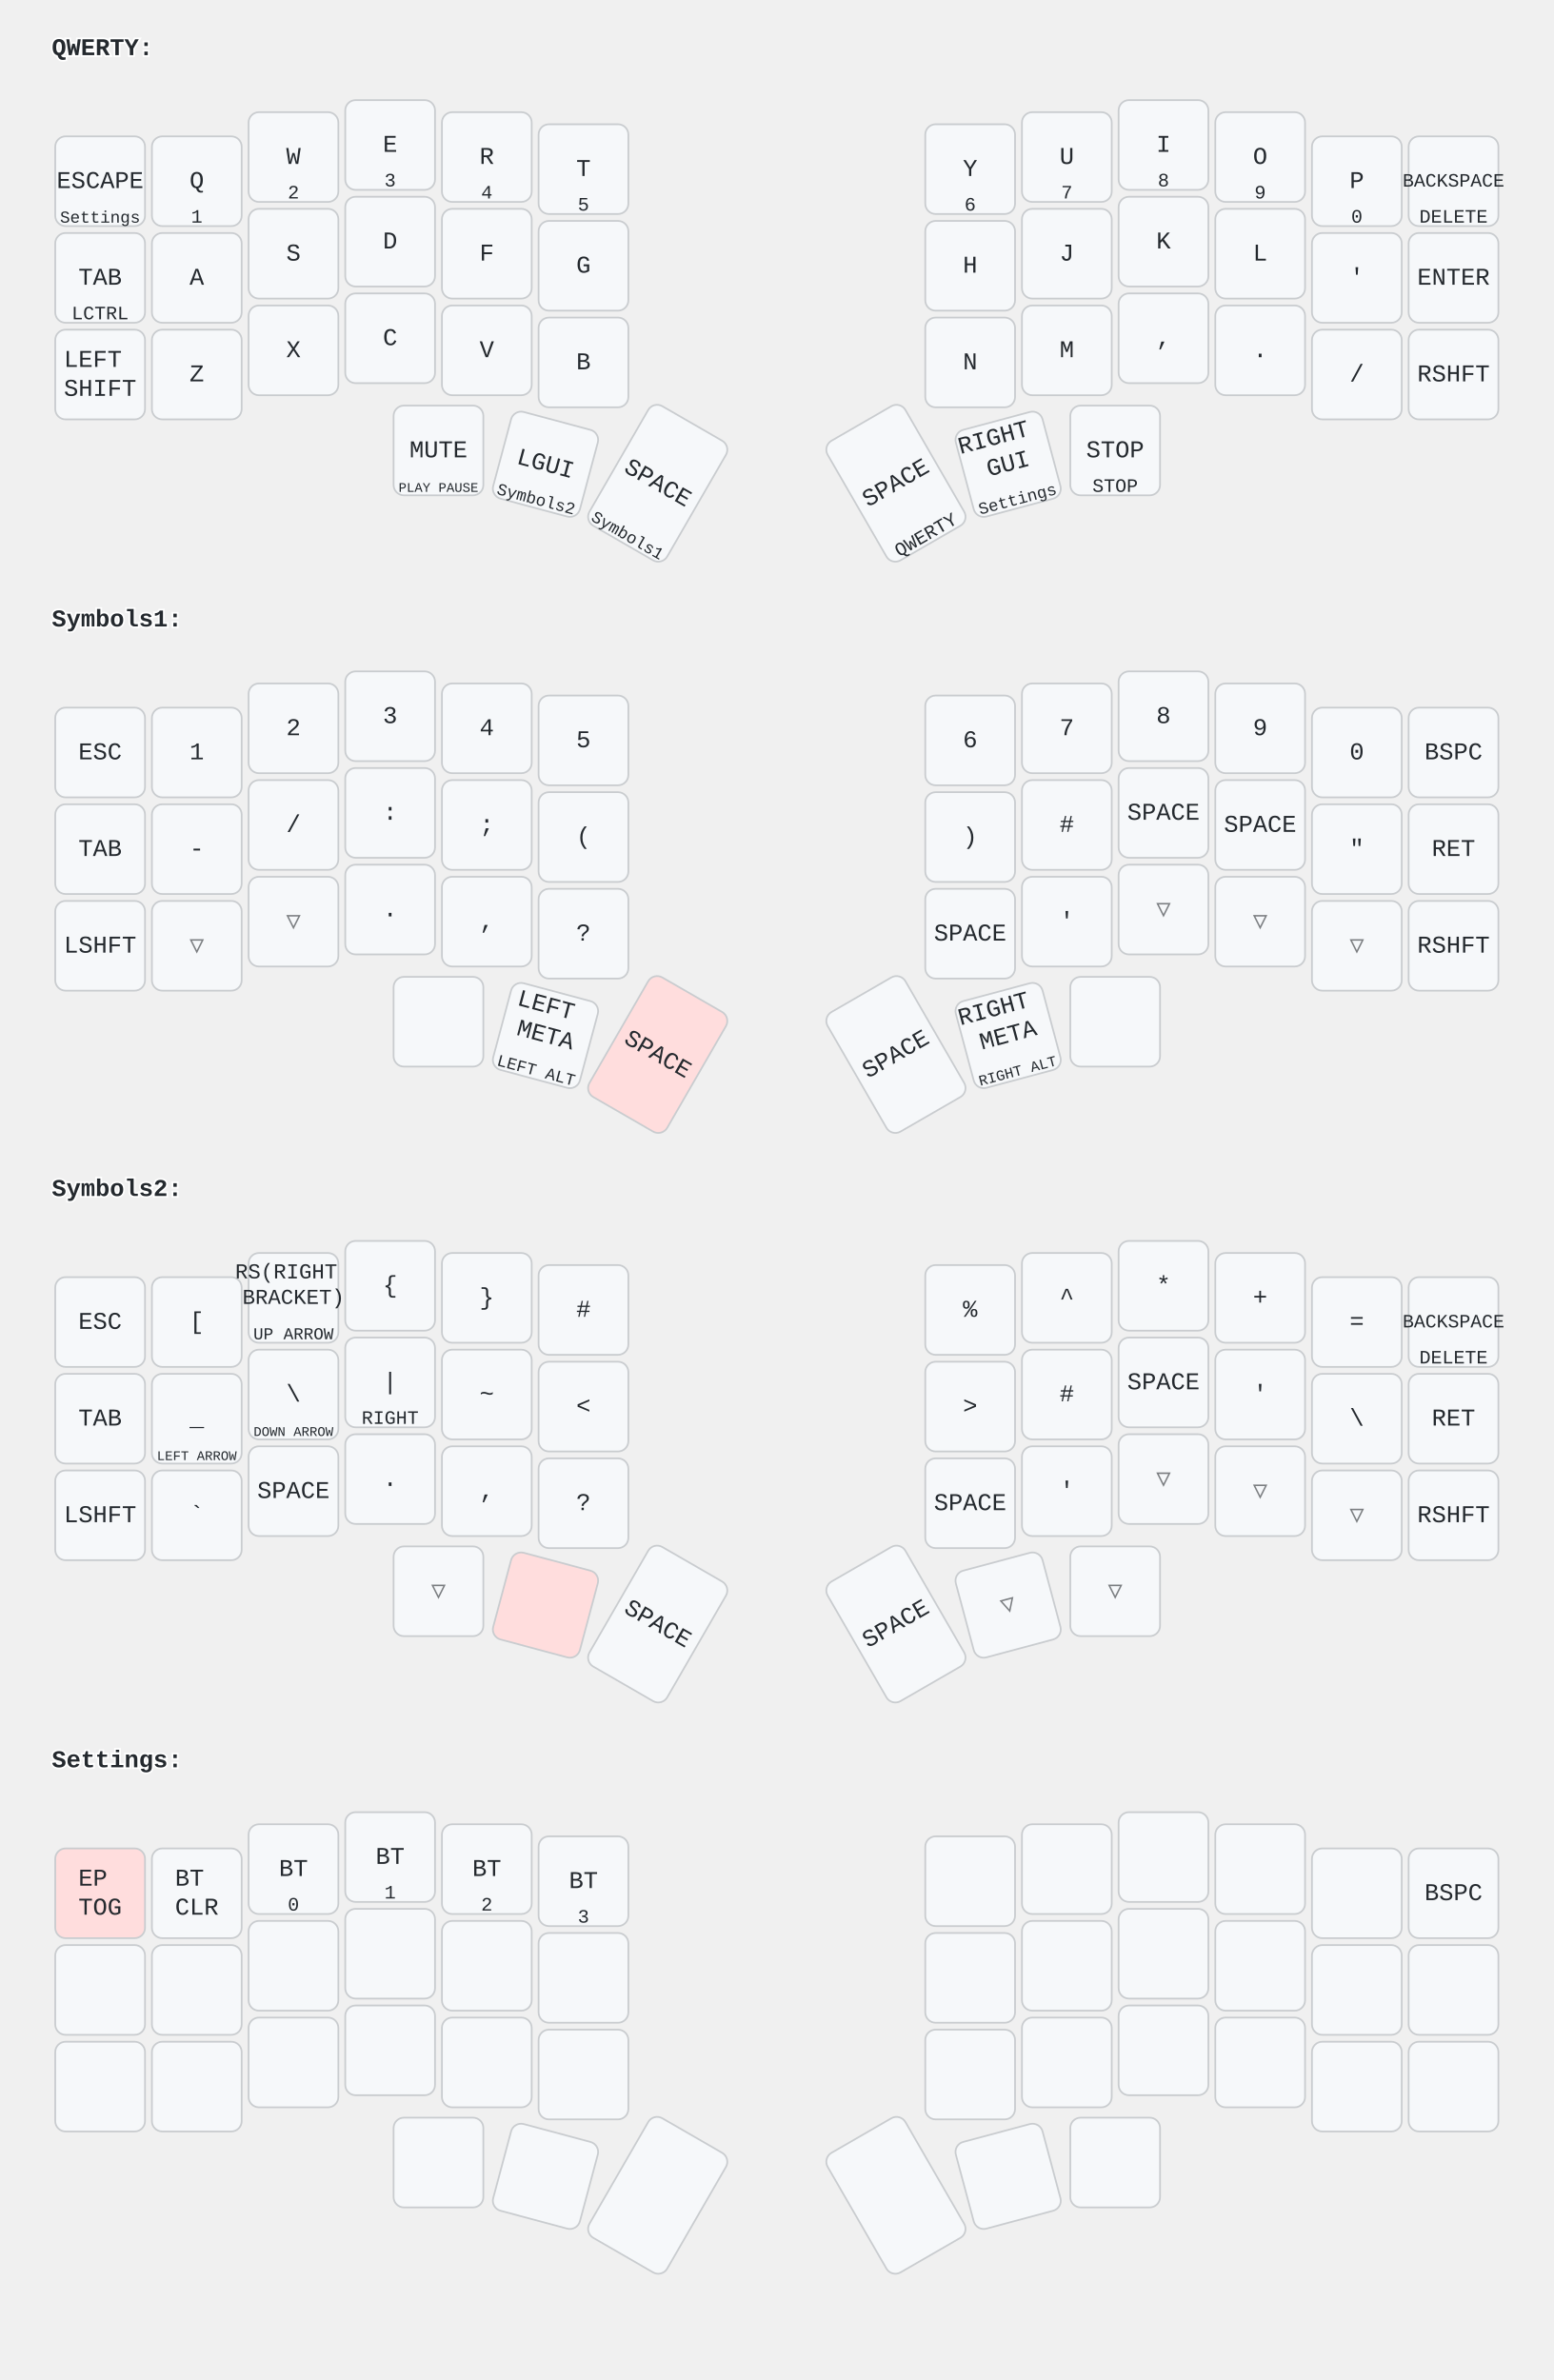
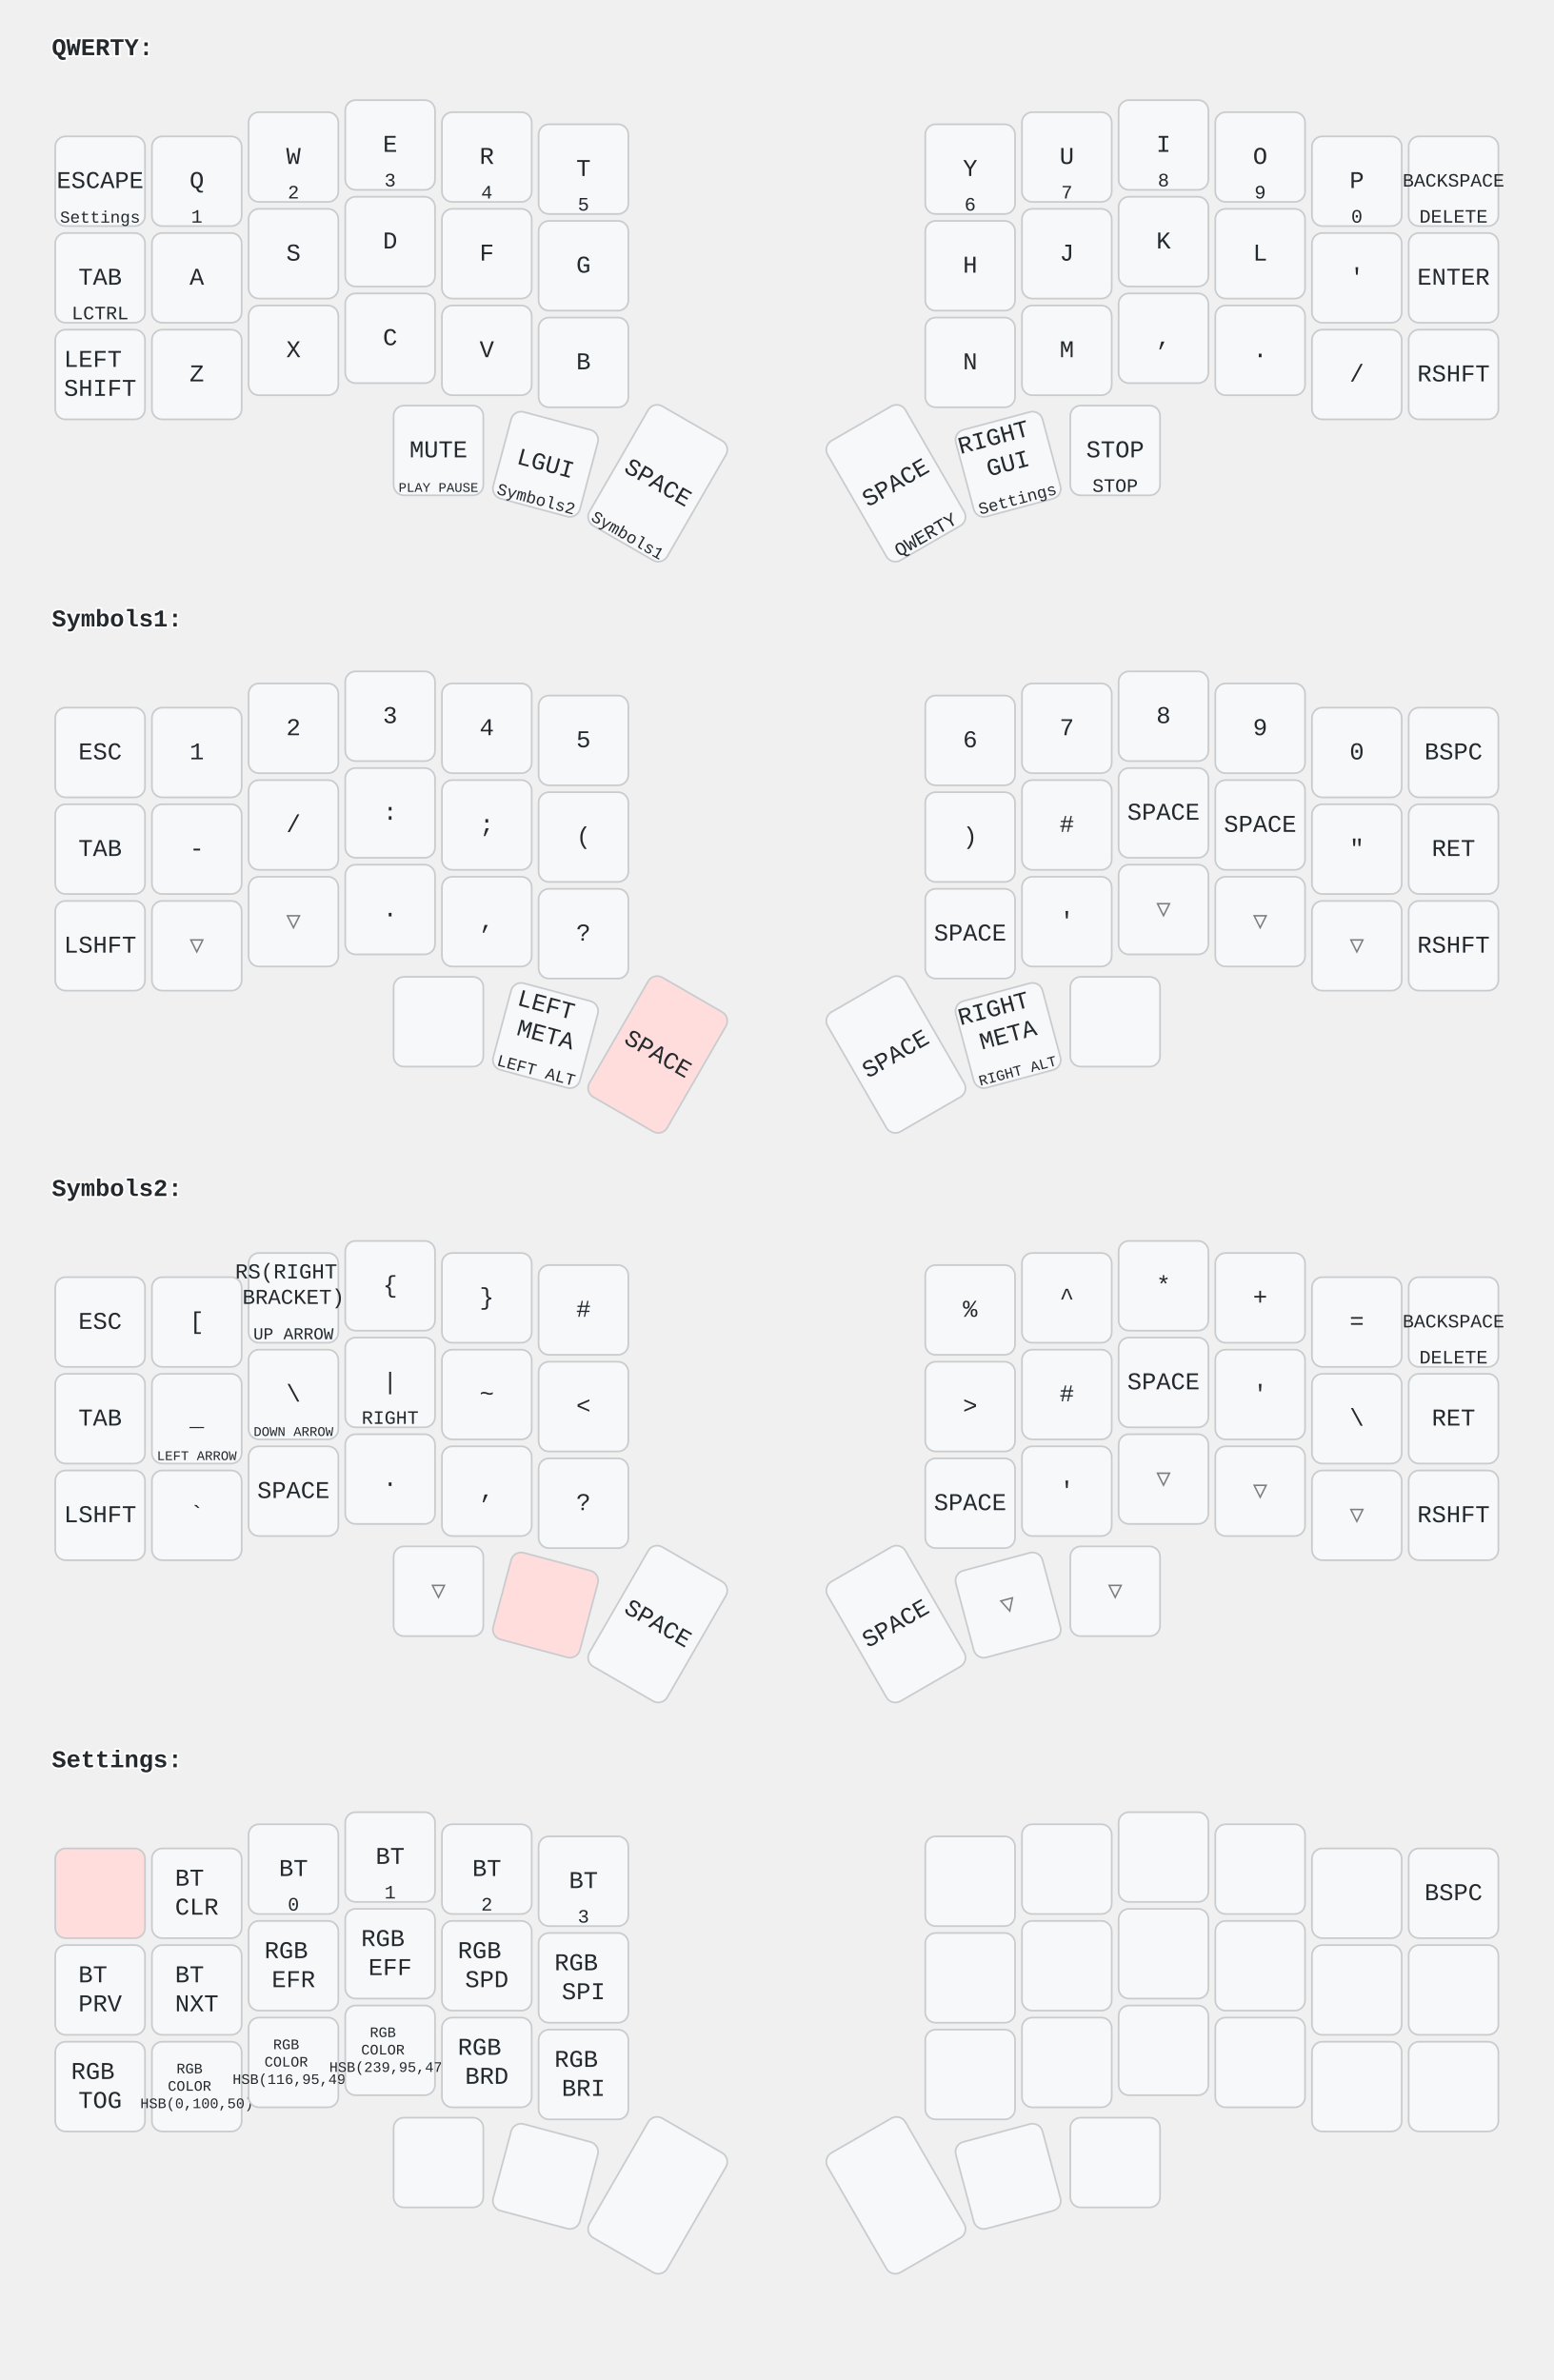
<svg xmlns="http://www.w3.org/2000/svg" width="900" height="1379" viewBox="0 0 900 1379" class="keymap">
  <style>/* inherit to force styles through use tags */
svg path {
    fill: inherit;
}

/* font and background color specifications */
svg.keymap {
    font-family: SFMono-Regular,Consolas,Liberation Mono,Menlo,monospace;
    font-size: 14px;
    font-kerning: normal;
    text-rendering: optimizeLegibility;
    fill: #24292e;
}

/* default key styling */
rect.key {
    fill: #f6f8fa;
    stroke: #c9cccf;
    stroke-width: 1;
}

/* default key side styling, only used is draw_key_sides is set */
rect.side {
    filter: brightness(90%);
}

/* color accent for combo boxes */
rect.combo, rect.combo-separate {
    fill: #cdf;
}

/* color accent for held keys */
rect.held, rect.combo.held {
    fill: #fdd;
}

/* color accent for ghost (optional) keys */
rect.ghost, rect.combo.ghost {
    stroke-dasharray: 4, 4;
    stroke-width: 2;
}

text {
    text-anchor: middle;
    dominant-baseline: middle;
}

/* styling for layer labels */
text.label {
    font-weight: bold;
    text-anchor: start;
    stroke: white;
    stroke-width: 2;
    paint-order: stroke;
}

/* styling for combo tap, and key hold/shifted label text */
text.combo, text.hold, text.shifted {
    font-size: 11px;
}

text.hold {
    text-anchor: middle;
    dominant-baseline: auto;
}

text.shifted {
    text-anchor: middle;
    dominant-baseline: hanging;
}

/* styling for hold/shifted label text in combo box */
text.combo.hold, text.combo.shifted {
    font-size: 8px;
}

/* lighter symbol for transparent keys */
text.trans {
    fill: #7b7e81;
}

/* styling for combo dendrons */
path.combo {
    stroke-width: 1;
    stroke: gray;
    fill: none;
}

/* Start Tabler Icons Cleanup */
/* cannot use height/width with glyphs */
.icon-tabler &gt; path {
    fill: inherit;
    stroke: inherit;
    stroke-width: 2;
}
/* hide tabler's default box */
.icon-tabler &gt; path[stroke="none"][fill="none"] {
    visibility: hidden;
}
/* End Tabler Icons Cleanup */
</style>
  <g transform="translate(30, 0)" class="layer-QWERTY">
    <text x="0" y="28" class="label">QWERTY:</text>
    <g transform="translate(0, 56)">
      <g transform="translate(28, 49)" class="key keypos-0">
        <rect rx="6" ry="6" x="-26" y="-26" width="52" height="52" class="key" />
        <text x="0" y="0" class="key tap">ESCAPE</text>
        <text x="0" y="24" class="key hold">
          <tspan style="font-size: 88%">Settings</tspan>
        </text>
      </g>
      <g transform="translate(84, 49)" class="key keypos-1">
        <rect rx="6" ry="6" x="-26" y="-26" width="52" height="52" class="key" />
        <text x="0" y="0" class="key tap">Q</text>
        <text x="0" y="24" class="key hold">1</text>
      </g>
      <g transform="translate(140, 35)" class="key keypos-2">
        <rect rx="6" ry="6" x="-26" y="-26" width="52" height="52" class="key" />
        <text x="0" y="0" class="key tap">W</text>
        <text x="0" y="24" class="key hold">2</text>
      </g>
      <g transform="translate(196, 28)" class="key keypos-3">
        <rect rx="6" ry="6" x="-26" y="-26" width="52" height="52" class="key" />
        <text x="0" y="0" class="key tap">E</text>
        <text x="0" y="24" class="key hold">3</text>
      </g>
      <g transform="translate(252, 35)" class="key keypos-4">
        <rect rx="6" ry="6" x="-26" y="-26" width="52" height="52" class="key" />
        <text x="0" y="0" class="key tap">R</text>
        <text x="0" y="24" class="key hold">4</text>
      </g>
      <g transform="translate(308, 42)" class="key keypos-5">
        <rect rx="6" ry="6" x="-26" y="-26" width="52" height="52" class="key" />
        <text x="0" y="0" class="key tap">T</text>
        <text x="0" y="24" class="key hold">5</text>
      </g>
      <g transform="translate(532, 42)" class="key keypos-6">
        <rect rx="6" ry="6" x="-26" y="-26" width="52" height="52" class="key" />
        <text x="0" y="0" class="key tap">Y</text>
        <text x="0" y="24" class="key hold">6</text>
      </g>
      <g transform="translate(588, 35)" class="key keypos-7">
        <rect rx="6" ry="6" x="-26" y="-26" width="52" height="52" class="key" />
        <text x="0" y="0" class="key tap">U</text>
        <text x="0" y="24" class="key hold">7</text>
      </g>
      <g transform="translate(644, 28)" class="key keypos-8">
        <rect rx="6" ry="6" x="-26" y="-26" width="52" height="52" class="key" />
        <text x="0" y="0" class="key tap">I</text>
        <text x="0" y="24" class="key hold">8</text>
      </g>
      <g transform="translate(700, 35)" class="key keypos-9">
        <rect rx="6" ry="6" x="-26" y="-26" width="52" height="52" class="key" />
        <text x="0" y="0" class="key tap">O</text>
        <text x="0" y="24" class="key hold">9</text>
      </g>
      <g transform="translate(756, 49)" class="key keypos-10">
        <rect rx="6" ry="6" x="-26" y="-26" width="52" height="52" class="key" />
        <text x="0" y="0" class="key tap">P</text>
        <text x="0" y="24" class="key hold">0</text>
      </g>
      <g transform="translate(812, 49)" class="key keypos-11">
        <rect rx="6" ry="6" x="-26" y="-26" width="52" height="52" class="key" />
        <text x="0" y="0" class="key tap">
          <tspan style="font-size: 78%">BACKSPACE</tspan>
        </text>
        <text x="0" y="24" class="key hold">DELETE</text>
      </g>
      <g transform="translate(28, 105)" class="key keypos-12">
        <rect rx="6" ry="6" x="-26" y="-26" width="52" height="52" class="key" />
        <text x="0" y="0" class="key tap">TAB</text>
        <text x="0" y="24" class="key hold">LCTRL</text>
      </g>
      <g transform="translate(84, 105)" class="key keypos-13">
        <rect rx="6" ry="6" x="-26" y="-26" width="52" height="52" class="key" />
        <text x="0" y="0" class="key tap">A</text>
      </g>
      <g transform="translate(140, 91)" class="key keypos-14">
        <rect rx="6" ry="6" x="-26" y="-26" width="52" height="52" class="key" />
        <text x="0" y="0" class="key tap">S</text>
      </g>
      <g transform="translate(196, 84)" class="key keypos-15">
        <rect rx="6" ry="6" x="-26" y="-26" width="52" height="52" class="key" />
        <text x="0" y="0" class="key tap">D</text>
      </g>
      <g transform="translate(252, 91)" class="key keypos-16">
        <rect rx="6" ry="6" x="-26" y="-26" width="52" height="52" class="key" />
        <text x="0" y="0" class="key tap">F</text>
      </g>
      <g transform="translate(308, 98)" class="key keypos-17">
        <rect rx="6" ry="6" x="-26" y="-26" width="52" height="52" class="key" />
        <text x="0" y="0" class="key tap">G</text>
      </g>
      <g transform="translate(532, 98)" class="key keypos-18">
        <rect rx="6" ry="6" x="-26" y="-26" width="52" height="52" class="key" />
        <text x="0" y="0" class="key tap">H</text>
      </g>
      <g transform="translate(588, 91)" class="key keypos-19">
        <rect rx="6" ry="6" x="-26" y="-26" width="52" height="52" class="key" />
        <text x="0" y="0" class="key tap">J</text>
      </g>
      <g transform="translate(644, 84)" class="key keypos-20">
        <rect rx="6" ry="6" x="-26" y="-26" width="52" height="52" class="key" />
        <text x="0" y="0" class="key tap">K</text>
      </g>
      <g transform="translate(700, 91)" class="key keypos-21">
        <rect rx="6" ry="6" x="-26" y="-26" width="52" height="52" class="key" />
        <text x="0" y="0" class="key tap">L</text>
      </g>
      <g transform="translate(756, 105)" class="key keypos-22">
        <rect rx="6" ry="6" x="-26" y="-26" width="52" height="52" class="key" />
        <text x="0" y="0" class="key tap">'</text>
      </g>
      <g transform="translate(812, 105)" class="key keypos-23">
        <rect rx="6" ry="6" x="-26" y="-26" width="52" height="52" class="key" />
        <text x="0" y="0" class="key tap">ENTER</text>
      </g>
      <g transform="translate(28, 161)" class="key keypos-24">
        <rect rx="6" ry="6" x="-26" y="-26" width="52" height="52" class="key" />
        <text x="0" y="0" class="key tap">
          <tspan x="0" dy="-0.6em">LEFT</tspan>
          <tspan x="0" dy="1.2em">SHIFT</tspan>
        </text>
      </g>
      <g transform="translate(84, 161)" class="key keypos-25">
        <rect rx="6" ry="6" x="-26" y="-26" width="52" height="52" class="key" />
        <text x="0" y="0" class="key tap">Z</text>
      </g>
      <g transform="translate(140, 147)" class="key keypos-26">
        <rect rx="6" ry="6" x="-26" y="-26" width="52" height="52" class="key" />
        <text x="0" y="0" class="key tap">X</text>
      </g>
      <g transform="translate(196, 140)" class="key keypos-27">
        <rect rx="6" ry="6" x="-26" y="-26" width="52" height="52" class="key" />
        <text x="0" y="0" class="key tap">C</text>
      </g>
      <g transform="translate(252, 147)" class="key keypos-28">
        <rect rx="6" ry="6" x="-26" y="-26" width="52" height="52" class="key" />
        <text x="0" y="0" class="key tap">V</text>
      </g>
      <g transform="translate(308, 154)" class="key keypos-29">
        <rect rx="6" ry="6" x="-26" y="-26" width="52" height="52" class="key" />
        <text x="0" y="0" class="key tap">B</text>
      </g>
      <g transform="translate(532, 154)" class="key keypos-30">
        <rect rx="6" ry="6" x="-26" y="-26" width="52" height="52" class="key" />
        <text x="0" y="0" class="key tap">N</text>
      </g>
      <g transform="translate(588, 147)" class="key keypos-31">
        <rect rx="6" ry="6" x="-26" y="-26" width="52" height="52" class="key" />
        <text x="0" y="0" class="key tap">M</text>
      </g>
      <g transform="translate(644, 140)" class="key keypos-32">
        <rect rx="6" ry="6" x="-26" y="-26" width="52" height="52" class="key" />
        <text x="0" y="0" class="key tap">,</text>
      </g>
      <g transform="translate(700, 147)" class="key keypos-33">
        <rect rx="6" ry="6" x="-26" y="-26" width="52" height="52" class="key" />
        <text x="0" y="0" class="key tap">.</text>
      </g>
      <g transform="translate(756, 161)" class="key keypos-34">
        <rect rx="6" ry="6" x="-26" y="-26" width="52" height="52" class="key" />
        <text x="0" y="0" class="key tap">/</text>
      </g>
      <g transform="translate(812, 161)" class="key keypos-35">
        <rect rx="6" ry="6" x="-26" y="-26" width="52" height="52" class="key" />
        <text x="0" y="0" class="key tap">RSHFT</text>
      </g>
      <g transform="translate(224, 205)" class="key keypos-36">
        <rect rx="6" ry="6" x="-26" y="-26" width="52" height="52" class="key" />
        <text x="0" y="0" class="key tap">MUTE</text>
        <text x="0" y="24" class="key hold">
          <tspan style="font-size: 70%">PLAY PAUSE</tspan>
        </text>
      </g>
      <g transform="translate(286, 213) rotate(15.0)" class="key keypos-37">
        <rect rx="6" ry="6" x="-26" y="-26" width="52" height="52" class="key" />
        <text x="0" y="0" class="key tap">LGUI</text>
        <text x="0" y="24" class="key hold">
          <tspan style="font-size: 88%">Symbols2</tspan>
        </text>
      </g>
      <g transform="translate(351, 224) rotate(30.0)" class="key keypos-38">
        <rect rx="6" ry="6" x="-26" y="-40" width="52" height="80" class="key" />
        <text x="0" y="0" class="key tap">SPACE</text>
        <text x="0" y="38" class="key hold">
          <tspan style="font-size: 88%">Symbols1</tspan>
        </text>
      </g>
      <g transform="translate(489, 224) rotate(-30.0)" class="key keypos-39">
        <rect rx="6" ry="6" x="-26" y="-40" width="52" height="80" class="key" />
        <text x="0" y="0" class="key tap">SPACE</text>
        <text x="0" y="38" class="key hold">QWERTY</text>
      </g>
      <g transform="translate(554, 213) rotate(-15.0)" class="key keypos-40">
        <rect rx="6" ry="6" x="-26" y="-26" width="52" height="52" class="key" />
        <text x="0" y="0" class="key tap">
          <tspan x="0" dy="-1.2em">RIGHT</tspan>
          <tspan x="0" dy="1.2em">GUI</tspan>
        </text>
        <text x="0" y="24" class="key hold">
          <tspan style="font-size: 88%">Settings</tspan>
        </text>
      </g>
      <g transform="translate(616, 205)" class="key keypos-41">
        <rect rx="6" ry="6" x="-26" y="-26" width="52" height="52" class="key" />
        <text x="0" y="0" class="key tap">STOP</text>
        <text x="0" y="24" class="key hold">STOP</text>
      </g>
    </g>
  </g>
  <g transform="translate(30, 331)" class="layer-Symbols1">
    <text x="0" y="28" class="label">Symbols1:</text>
    <g transform="translate(0, 56)">
      <g transform="translate(28, 49)" class="key keypos-0">
        <rect rx="6" ry="6" x="-26" y="-26" width="52" height="52" class="key" />
        <text x="0" y="0" class="key tap">ESC</text>
      </g>
      <g transform="translate(84, 49)" class="key keypos-1">
        <rect rx="6" ry="6" x="-26" y="-26" width="52" height="52" class="key" />
        <text x="0" y="0" class="key tap">1</text>
      </g>
      <g transform="translate(140, 35)" class="key keypos-2">
        <rect rx="6" ry="6" x="-26" y="-26" width="52" height="52" class="key" />
        <text x="0" y="0" class="key tap">2</text>
      </g>
      <g transform="translate(196, 28)" class="key keypos-3">
        <rect rx="6" ry="6" x="-26" y="-26" width="52" height="52" class="key" />
        <text x="0" y="0" class="key tap">3</text>
      </g>
      <g transform="translate(252, 35)" class="key keypos-4">
        <rect rx="6" ry="6" x="-26" y="-26" width="52" height="52" class="key" />
        <text x="0" y="0" class="key tap">4</text>
      </g>
      <g transform="translate(308, 42)" class="key keypos-5">
        <rect rx="6" ry="6" x="-26" y="-26" width="52" height="52" class="key" />
        <text x="0" y="0" class="key tap">5</text>
      </g>
      <g transform="translate(532, 42)" class="key keypos-6">
        <rect rx="6" ry="6" x="-26" y="-26" width="52" height="52" class="key" />
        <text x="0" y="0" class="key tap">6</text>
      </g>
      <g transform="translate(588, 35)" class="key keypos-7">
        <rect rx="6" ry="6" x="-26" y="-26" width="52" height="52" class="key" />
        <text x="0" y="0" class="key tap">7</text>
      </g>
      <g transform="translate(644, 28)" class="key keypos-8">
        <rect rx="6" ry="6" x="-26" y="-26" width="52" height="52" class="key" />
        <text x="0" y="0" class="key tap">8</text>
      </g>
      <g transform="translate(700, 35)" class="key keypos-9">
        <rect rx="6" ry="6" x="-26" y="-26" width="52" height="52" class="key" />
        <text x="0" y="0" class="key tap">9</text>
      </g>
      <g transform="translate(756, 49)" class="key keypos-10">
        <rect rx="6" ry="6" x="-26" y="-26" width="52" height="52" class="key" />
        <text x="0" y="0" class="key tap">0</text>
      </g>
      <g transform="translate(812, 49)" class="key keypos-11">
        <rect rx="6" ry="6" x="-26" y="-26" width="52" height="52" class="key" />
        <text x="0" y="0" class="key tap">BSPC</text>
      </g>
      <g transform="translate(28, 105)" class="key keypos-12">
        <rect rx="6" ry="6" x="-26" y="-26" width="52" height="52" class="key" />
        <text x="0" y="0" class="key tap">TAB</text>
      </g>
      <g transform="translate(84, 105)" class="key keypos-13">
        <rect rx="6" ry="6" x="-26" y="-26" width="52" height="52" class="key" />
        <text x="0" y="0" class="key tap">-</text>
      </g>
      <g transform="translate(140, 91)" class="key keypos-14">
        <rect rx="6" ry="6" x="-26" y="-26" width="52" height="52" class="key" />
        <text x="0" y="0" class="key tap">/</text>
      </g>
      <g transform="translate(196, 84)" class="key keypos-15">
        <rect rx="6" ry="6" x="-26" y="-26" width="52" height="52" class="key" />
        <text x="0" y="0" class="key tap">:</text>
      </g>
      <g transform="translate(252, 91)" class="key keypos-16">
        <rect rx="6" ry="6" x="-26" y="-26" width="52" height="52" class="key" />
        <text x="0" y="0" class="key tap">;</text>
      </g>
      <g transform="translate(308, 98)" class="key keypos-17">
        <rect rx="6" ry="6" x="-26" y="-26" width="52" height="52" class="key" />
        <text x="0" y="0" class="key tap">(</text>
      </g>
      <g transform="translate(532, 98)" class="key keypos-18">
        <rect rx="6" ry="6" x="-26" y="-26" width="52" height="52" class="key" />
        <text x="0" y="0" class="key tap">)</text>
      </g>
      <g transform="translate(588, 91)" class="key keypos-19">
        <rect rx="6" ry="6" x="-26" y="-26" width="52" height="52" class="key" />
        <text x="0" y="0" class="key tap">#</text>
      </g>
      <g transform="translate(644, 84)" class="key keypos-20">
        <rect rx="6" ry="6" x="-26" y="-26" width="52" height="52" class="key" />
        <text x="0" y="0" class="key tap">SPACE</text>
      </g>
      <g transform="translate(700, 91)" class="key keypos-21">
        <rect rx="6" ry="6" x="-26" y="-26" width="52" height="52" class="key" />
        <text x="0" y="0" class="key tap">SPACE</text>
      </g>
      <g transform="translate(756, 105)" class="key keypos-22">
        <rect rx="6" ry="6" x="-26" y="-26" width="52" height="52" class="key" />
        <text x="0" y="0" class="key tap">"</text>
      </g>
      <g transform="translate(812, 105)" class="key keypos-23">
        <rect rx="6" ry="6" x="-26" y="-26" width="52" height="52" class="key" />
        <text x="0" y="0" class="key tap">RET</text>
      </g>
      <g transform="translate(28, 161)" class="key keypos-24">
        <rect rx="6" ry="6" x="-26" y="-26" width="52" height="52" class="key" />
        <text x="0" y="0" class="key tap">LSHFT</text>
      </g>
      <g transform="translate(84, 161)" class="key trans keypos-25">
        <rect rx="6" ry="6" x="-26" y="-26" width="52" height="52" class="key trans" />
        <text x="0" y="0" class="key trans tap">▽</text>
      </g>
      <g transform="translate(140, 147)" class="key trans keypos-26">
        <rect rx="6" ry="6" x="-26" y="-26" width="52" height="52" class="key trans" />
        <text x="0" y="0" class="key trans tap">▽</text>
      </g>
      <g transform="translate(196, 140)" class="key keypos-27">
        <rect rx="6" ry="6" x="-26" y="-26" width="52" height="52" class="key" />
        <text x="0" y="0" class="key tap">.</text>
      </g>
      <g transform="translate(252, 147)" class="key keypos-28">
        <rect rx="6" ry="6" x="-26" y="-26" width="52" height="52" class="key" />
        <text x="0" y="0" class="key tap">,</text>
      </g>
      <g transform="translate(308, 154)" class="key keypos-29">
        <rect rx="6" ry="6" x="-26" y="-26" width="52" height="52" class="key" />
        <text x="0" y="0" class="key tap">?</text>
      </g>
      <g transform="translate(532, 154)" class="key keypos-30">
        <rect rx="6" ry="6" x="-26" y="-26" width="52" height="52" class="key" />
        <text x="0" y="0" class="key tap">SPACE</text>
      </g>
      <g transform="translate(588, 147)" class="key keypos-31">
        <rect rx="6" ry="6" x="-26" y="-26" width="52" height="52" class="key" />
        <text x="0" y="0" class="key tap">'</text>
      </g>
      <g transform="translate(644, 140)" class="key trans keypos-32">
        <rect rx="6" ry="6" x="-26" y="-26" width="52" height="52" class="key trans" />
        <text x="0" y="0" class="key trans tap">▽</text>
      </g>
      <g transform="translate(700, 147)" class="key trans keypos-33">
        <rect rx="6" ry="6" x="-26" y="-26" width="52" height="52" class="key trans" />
        <text x="0" y="0" class="key trans tap">▽</text>
      </g>
      <g transform="translate(756, 161)" class="key trans keypos-34">
        <rect rx="6" ry="6" x="-26" y="-26" width="52" height="52" class="key trans" />
        <text x="0" y="0" class="key trans tap">▽</text>
      </g>
      <g transform="translate(812, 161)" class="key keypos-35">
        <rect rx="6" ry="6" x="-26" y="-26" width="52" height="52" class="key" />
        <text x="0" y="0" class="key tap">RSHFT</text>
      </g>
      <g transform="translate(224, 205)" class="key keypos-36">
        <rect rx="6" ry="6" x="-26" y="-26" width="52" height="52" class="key" />
      </g>
      <g transform="translate(286, 213) rotate(15.0)" class="key keypos-37">
        <rect rx="6" ry="6" x="-26" y="-26" width="52" height="52" class="key" />
        <text x="0" y="0" class="key tap">
          <tspan x="0" dy="-1.2em">LEFT</tspan>
          <tspan x="0" dy="1.2em">META</tspan>
        </text>
        <text x="0" y="24" class="key hold">
          <tspan style="font-size: 88%">LEFT ALT</tspan>
        </text>
      </g>
      <g transform="translate(351, 224) rotate(30.0)" class="key held keypos-38">
        <rect rx="6" ry="6" x="-26" y="-40" width="52" height="80" class="key held" />
        <text x="0" y="0" class="key held tap">SPACE</text>
      </g>
      <g transform="translate(489, 224) rotate(-30.0)" class="key keypos-39">
        <rect rx="6" ry="6" x="-26" y="-40" width="52" height="80" class="key" />
        <text x="0" y="0" class="key tap">SPACE</text>
      </g>
      <g transform="translate(554, 213) rotate(-15.0)" class="key keypos-40">
        <rect rx="6" ry="6" x="-26" y="-26" width="52" height="52" class="key" />
        <text x="0" y="0" class="key tap">
          <tspan x="0" dy="-1.2em">RIGHT</tspan>
          <tspan x="0" dy="1.2em">META</tspan>
        </text>
        <text x="0" y="24" class="key hold">
          <tspan style="font-size: 78%">RIGHT ALT</tspan>
        </text>
      </g>
      <g transform="translate(616, 205)" class="key keypos-41">
        <rect rx="6" ry="6" x="-26" y="-26" width="52" height="52" class="key" />
      </g>
    </g>
  </g>
  <g transform="translate(30, 661)" class="layer-Symbols2">
    <text x="0" y="28" class="label">Symbols2:</text>
    <g transform="translate(0, 56)">
      <g transform="translate(28, 49)" class="key keypos-0">
        <rect rx="6" ry="6" x="-26" y="-26" width="52" height="52" class="key" />
        <text x="0" y="0" class="key tap">ESC</text>
      </g>
      <g transform="translate(84, 49)" class="key keypos-1">
        <rect rx="6" ry="6" x="-26" y="-26" width="52" height="52" class="key" />
        <text x="0" y="0" class="key tap">[</text>
      </g>
      <g transform="translate(140, 35)" class="key keypos-2">
        <rect rx="6" ry="6" x="-26" y="-26" width="52" height="52" class="key" />
        <text x="0" y="0" class="key tap">
          <tspan x="0" dy="-1.2em" style="font-size: 88%">RS(RIGHT</tspan>
          <tspan x="0" dy="1.2em" style="font-size: 88%">BRACKET)</tspan>
        </text>
        <text x="0" y="24" class="key hold">
          <tspan style="font-size: 88%">UP ARROW</tspan>
        </text>
      </g>
      <g transform="translate(196, 28)" class="key keypos-3">
        <rect rx="6" ry="6" x="-26" y="-26" width="52" height="52" class="key" />
        <text x="0" y="0" class="key tap">{</text>
      </g>
      <g transform="translate(252, 35)" class="key keypos-4">
        <rect rx="6" ry="6" x="-26" y="-26" width="52" height="52" class="key" />
        <text x="0" y="0" class="key tap">}</text>
      </g>
      <g transform="translate(308, 42)" class="key keypos-5">
        <rect rx="6" ry="6" x="-26" y="-26" width="52" height="52" class="key" />
        <text x="0" y="0" class="key tap">#</text>
      </g>
      <g transform="translate(532, 42)" class="key keypos-6">
        <rect rx="6" ry="6" x="-26" y="-26" width="52" height="52" class="key" />
        <text x="0" y="0" class="key tap">%</text>
      </g>
      <g transform="translate(588, 35)" class="key keypos-7">
        <rect rx="6" ry="6" x="-26" y="-26" width="52" height="52" class="key" />
        <text x="0" y="0" class="key tap">^</text>
      </g>
      <g transform="translate(644, 28)" class="key keypos-8">
        <rect rx="6" ry="6" x="-26" y="-26" width="52" height="52" class="key" />
        <text x="0" y="0" class="key tap">*</text>
      </g>
      <g transform="translate(700, 35)" class="key keypos-9">
        <rect rx="6" ry="6" x="-26" y="-26" width="52" height="52" class="key" />
        <text x="0" y="0" class="key tap">+</text>
      </g>
      <g transform="translate(756, 49)" class="key keypos-10">
        <rect rx="6" ry="6" x="-26" y="-26" width="52" height="52" class="key" />
        <text x="0" y="0" class="key tap">=</text>
      </g>
      <g transform="translate(812, 49)" class="key keypos-11">
        <rect rx="6" ry="6" x="-26" y="-26" width="52" height="52" class="key" />
        <text x="0" y="0" class="key tap">
          <tspan style="font-size: 78%">BACKSPACE</tspan>
        </text>
        <text x="0" y="24" class="key hold">DELETE</text>
      </g>
      <g transform="translate(28, 105)" class="key keypos-12">
        <rect rx="6" ry="6" x="-26" y="-26" width="52" height="52" class="key" />
        <text x="0" y="0" class="key tap">TAB</text>
      </g>
      <g transform="translate(84, 105)" class="key keypos-13">
        <rect rx="6" ry="6" x="-26" y="-26" width="52" height="52" class="key" />
        <text x="0" y="0" class="key tap">_</text>
        <text x="0" y="24" class="key hold">
          <tspan style="font-size: 70%">LEFT ARROW</tspan>
        </text>
      </g>
      <g transform="translate(140, 91)" class="key keypos-14">
        <rect rx="6" ry="6" x="-26" y="-26" width="52" height="52" class="key" />
        <text x="0" y="0" class="key tap">\</text>
        <text x="0" y="24" class="key hold">
          <tspan style="font-size: 70%">DOWN ARROW</tspan>
        </text>
      </g>
      <g transform="translate(196, 84)" class="key keypos-15">
        <rect rx="6" ry="6" x="-26" y="-26" width="52" height="52" class="key" />
        <text x="0" y="0" class="key tap">|</text>
        <text x="0" y="24" class="key hold">RIGHT</text>
      </g>
      <g transform="translate(252, 91)" class="key keypos-16">
        <rect rx="6" ry="6" x="-26" y="-26" width="52" height="52" class="key" />
        <text x="0" y="0" class="key tap">~</text>
      </g>
      <g transform="translate(308, 98)" class="key keypos-17">
        <rect rx="6" ry="6" x="-26" y="-26" width="52" height="52" class="key" />
        <text x="0" y="0" class="key tap">&lt;</text>
      </g>
      <g transform="translate(532, 98)" class="key keypos-18">
        <rect rx="6" ry="6" x="-26" y="-26" width="52" height="52" class="key" />
        <text x="0" y="0" class="key tap">&gt;</text>
      </g>
      <g transform="translate(588, 91)" class="key keypos-19">
        <rect rx="6" ry="6" x="-26" y="-26" width="52" height="52" class="key" />
        <text x="0" y="0" class="key tap">#</text>
      </g>
      <g transform="translate(644, 84)" class="key keypos-20">
        <rect rx="6" ry="6" x="-26" y="-26" width="52" height="52" class="key" />
        <text x="0" y="0" class="key tap">SPACE</text>
      </g>
      <g transform="translate(700, 91)" class="key keypos-21">
        <rect rx="6" ry="6" x="-26" y="-26" width="52" height="52" class="key" />
        <text x="0" y="0" class="key tap">'</text>
      </g>
      <g transform="translate(756, 105)" class="key keypos-22">
        <rect rx="6" ry="6" x="-26" y="-26" width="52" height="52" class="key" />
        <text x="0" y="0" class="key tap">\</text>
      </g>
      <g transform="translate(812, 105)" class="key keypos-23">
        <rect rx="6" ry="6" x="-26" y="-26" width="52" height="52" class="key" />
        <text x="0" y="0" class="key tap">RET</text>
      </g>
      <g transform="translate(28, 161)" class="key keypos-24">
        <rect rx="6" ry="6" x="-26" y="-26" width="52" height="52" class="key" />
        <text x="0" y="0" class="key tap">LSHFT</text>
      </g>
      <g transform="translate(84, 161)" class="key keypos-25">
        <rect rx="6" ry="6" x="-26" y="-26" width="52" height="52" class="key" />
        <text x="0" y="0" class="key tap">`</text>
      </g>
      <g transform="translate(140, 147)" class="key keypos-26">
        <rect rx="6" ry="6" x="-26" y="-26" width="52" height="52" class="key" />
        <text x="0" y="0" class="key tap">SPACE</text>
      </g>
      <g transform="translate(196, 140)" class="key keypos-27">
        <rect rx="6" ry="6" x="-26" y="-26" width="52" height="52" class="key" />
        <text x="0" y="0" class="key tap">.</text>
      </g>
      <g transform="translate(252, 147)" class="key keypos-28">
        <rect rx="6" ry="6" x="-26" y="-26" width="52" height="52" class="key" />
        <text x="0" y="0" class="key tap">,</text>
      </g>
      <g transform="translate(308, 154)" class="key keypos-29">
        <rect rx="6" ry="6" x="-26" y="-26" width="52" height="52" class="key" />
        <text x="0" y="0" class="key tap">?</text>
      </g>
      <g transform="translate(532, 154)" class="key keypos-30">
        <rect rx="6" ry="6" x="-26" y="-26" width="52" height="52" class="key" />
        <text x="0" y="0" class="key tap">SPACE</text>
      </g>
      <g transform="translate(588, 147)" class="key keypos-31">
        <rect rx="6" ry="6" x="-26" y="-26" width="52" height="52" class="key" />
        <text x="0" y="0" class="key tap">'</text>
      </g>
      <g transform="translate(644, 140)" class="key trans keypos-32">
        <rect rx="6" ry="6" x="-26" y="-26" width="52" height="52" class="key trans" />
        <text x="0" y="0" class="key trans tap">▽</text>
      </g>
      <g transform="translate(700, 147)" class="key trans keypos-33">
        <rect rx="6" ry="6" x="-26" y="-26" width="52" height="52" class="key trans" />
        <text x="0" y="0" class="key trans tap">▽</text>
      </g>
      <g transform="translate(756, 161)" class="key trans keypos-34">
        <rect rx="6" ry="6" x="-26" y="-26" width="52" height="52" class="key trans" />
        <text x="0" y="0" class="key trans tap">▽</text>
      </g>
      <g transform="translate(812, 161)" class="key keypos-35">
        <rect rx="6" ry="6" x="-26" y="-26" width="52" height="52" class="key" />
        <text x="0" y="0" class="key tap">RSHFT</text>
      </g>
      <g transform="translate(224, 205)" class="key trans keypos-36">
        <rect rx="6" ry="6" x="-26" y="-26" width="52" height="52" class="key trans" />
        <text x="0" y="0" class="key trans tap">▽</text>
      </g>
      <g transform="translate(286, 213) rotate(15.0)" class="key held keypos-37">
        <rect rx="6" ry="6" x="-26" y="-26" width="52" height="52" class="key held" />
      </g>
      <g transform="translate(351, 224) rotate(30.0)" class="key keypos-38">
        <rect rx="6" ry="6" x="-26" y="-40" width="52" height="80" class="key" />
        <text x="0" y="0" class="key tap">SPACE</text>
      </g>
      <g transform="translate(489, 224) rotate(-30.0)" class="key keypos-39">
        <rect rx="6" ry="6" x="-26" y="-40" width="52" height="80" class="key" />
        <text x="0" y="0" class="key tap">SPACE</text>
      </g>
      <g transform="translate(554, 213) rotate(-15.0)" class="key trans keypos-40">
        <rect rx="6" ry="6" x="-26" y="-26" width="52" height="52" class="key trans" />
        <text x="0" y="0" class="key trans tap">▽</text>
      </g>
      <g transform="translate(616, 205)" class="key trans keypos-41">
        <rect rx="6" ry="6" x="-26" y="-26" width="52" height="52" class="key trans" />
        <text x="0" y="0" class="key trans tap">▽</text>
      </g>
    </g>
  </g>
  <g transform="translate(30, 992)" class="layer-Settings">
    <text x="0" y="28" class="label">Settings:</text>
    <g transform="translate(0, 56)">
      <g transform="translate(28, 49)" class="key held keypos-0">
        <rect rx="6" ry="6" x="-26" y="-26" width="52" height="52" class="key held" />
-         <text x="0" y="0" class="key held tap">
-           <tspan x="0" dy="-0.6em">EP</tspan>
-           <tspan x="0" dy="1.2em">TOG</tspan>
-         </text>
      </g>
      <g transform="translate(84, 49)" class="key keypos-1">
        <rect rx="6" ry="6" x="-26" y="-26" width="52" height="52" class="key" />
        <text x="0" y="0" class="key tap">
          <tspan x="0" dy="-0.6em">BT</tspan>
          <tspan x="0" dy="1.2em">CLR</tspan>
        </text>
      </g>
      <g transform="translate(140, 35)" class="key keypos-2">
        <rect rx="6" ry="6" x="-26" y="-26" width="52" height="52" class="key" />
        <text x="0" y="0" class="key tap">BT</text>
        <text x="0" y="24" class="key hold">0</text>
      </g>
      <g transform="translate(196, 28)" class="key keypos-3">
        <rect rx="6" ry="6" x="-26" y="-26" width="52" height="52" class="key" />
        <text x="0" y="0" class="key tap">BT</text>
        <text x="0" y="24" class="key hold">1</text>
      </g>
      <g transform="translate(252, 35)" class="key keypos-4">
        <rect rx="6" ry="6" x="-26" y="-26" width="52" height="52" class="key" />
        <text x="0" y="0" class="key tap">BT</text>
        <text x="0" y="24" class="key hold">2</text>
      </g>
      <g transform="translate(308, 42)" class="key keypos-5">
        <rect rx="6" ry="6" x="-26" y="-26" width="52" height="52" class="key" />
        <text x="0" y="0" class="key tap">BT</text>
        <text x="0" y="24" class="key hold">3</text>
      </g>
      <g transform="translate(532, 42)" class="key keypos-6">
        <rect rx="6" ry="6" x="-26" y="-26" width="52" height="52" class="key" />
      </g>
      <g transform="translate(588, 35)" class="key keypos-7">
        <rect rx="6" ry="6" x="-26" y="-26" width="52" height="52" class="key" />
      </g>
      <g transform="translate(644, 28)" class="key keypos-8">
        <rect rx="6" ry="6" x="-26" y="-26" width="52" height="52" class="key" />
      </g>
      <g transform="translate(700, 35)" class="key keypos-9">
        <rect rx="6" ry="6" x="-26" y="-26" width="52" height="52" class="key" />
      </g>
      <g transform="translate(756, 49)" class="key keypos-10">
        <rect rx="6" ry="6" x="-26" y="-26" width="52" height="52" class="key" />
      </g>
      <g transform="translate(812, 49)" class="key keypos-11">
        <rect rx="6" ry="6" x="-26" y="-26" width="52" height="52" class="key" />
        <text x="0" y="0" class="key tap">BSPC</text>
      </g>
      <g transform="translate(28, 105)" class="key keypos-12">
        <rect rx="6" ry="6" x="-26" y="-26" width="52" height="52" class="key" />
+         <text x="0" y="0" class="key tap">
+           <tspan x="0" dy="-0.6em">BT</tspan>
+           <tspan x="0" dy="1.2em">PRV</tspan>
+         </text>
      </g>
      <g transform="translate(84, 105)" class="key keypos-13">
        <rect rx="6" ry="6" x="-26" y="-26" width="52" height="52" class="key" />
+         <text x="0" y="0" class="key tap">
+           <tspan x="0" dy="-0.6em">BT</tspan>
+           <tspan x="0" dy="1.2em">NXT</tspan>
+         </text>
      </g>
      <g transform="translate(140, 91)" class="key keypos-14">
        <rect rx="6" ry="6" x="-26" y="-26" width="52" height="52" class="key" />
+         <text x="0" y="0" class="key tap">
+           <tspan x="0" dy="-0.6em">RGB</tspan>
+           <tspan x="0" dy="1.2em">EFR</tspan>
+         </text>
      </g>
      <g transform="translate(196, 84)" class="key keypos-15">
        <rect rx="6" ry="6" x="-26" y="-26" width="52" height="52" class="key" />
+         <text x="0" y="0" class="key tap">
+           <tspan x="0" dy="-0.6em">RGB</tspan>
+           <tspan x="0" dy="1.2em">EFF</tspan>
+         </text>
      </g>
      <g transform="translate(252, 91)" class="key keypos-16">
        <rect rx="6" ry="6" x="-26" y="-26" width="52" height="52" class="key" />
+         <text x="0" y="0" class="key tap">
+           <tspan x="0" dy="-0.6em">RGB</tspan>
+           <tspan x="0" dy="1.2em">SPD</tspan>
+         </text>
      </g>
      <g transform="translate(308, 98)" class="key keypos-17">
        <rect rx="6" ry="6" x="-26" y="-26" width="52" height="52" class="key" />
+         <text x="0" y="0" class="key tap">
+           <tspan x="0" dy="-0.6em">RGB</tspan>
+           <tspan x="0" dy="1.2em">SPI</tspan>
+         </text>
      </g>
      <g transform="translate(532, 98)" class="key keypos-18">
        <rect rx="6" ry="6" x="-26" y="-26" width="52" height="52" class="key" />
      </g>
      <g transform="translate(588, 91)" class="key keypos-19">
        <rect rx="6" ry="6" x="-26" y="-26" width="52" height="52" class="key" />
      </g>
      <g transform="translate(644, 84)" class="key keypos-20">
        <rect rx="6" ry="6" x="-26" y="-26" width="52" height="52" class="key" />
      </g>
      <g transform="translate(700, 91)" class="key keypos-21">
        <rect rx="6" ry="6" x="-26" y="-26" width="52" height="52" class="key" />
      </g>
      <g transform="translate(756, 105)" class="key keypos-22">
        <rect rx="6" ry="6" x="-26" y="-26" width="52" height="52" class="key" />
      </g>
      <g transform="translate(812, 105)" class="key keypos-23">
        <rect rx="6" ry="6" x="-26" y="-26" width="52" height="52" class="key" />
      </g>
      <g transform="translate(28, 161)" class="key keypos-24">
        <rect rx="6" ry="6" x="-26" y="-26" width="52" height="52" class="key" />
+         <text x="0" y="0" class="key tap">
+           <tspan x="0" dy="-0.6em">RGB</tspan>
+           <tspan x="0" dy="1.2em">TOG</tspan>
+         </text>
      </g>
      <g transform="translate(84, 161)" class="key keypos-25">
        <rect rx="6" ry="6" x="-26" y="-26" width="52" height="52" class="key" />
+         <text x="0" y="0" class="key tap">
+           <tspan x="0" dy="-1.2em" style="font-size: 60%">RGB</tspan>
+           <tspan x="0" dy="1.2em" style="font-size: 60%">COLOR</tspan>
+           <tspan x="0" dy="1.2em" style="font-size: 60%">HSB(0,100,50)</tspan>
+         </text>
      </g>
      <g transform="translate(140, 147)" class="key keypos-26">
        <rect rx="6" ry="6" x="-26" y="-26" width="52" height="52" class="key" />
+         <text x="0" y="0" class="key tap">
+           <tspan x="0" dy="-1.2em" style="font-size: 60%">RGB</tspan>
+           <tspan x="0" dy="1.2em" style="font-size: 60%">COLOR</tspan>
+           <tspan x="0" dy="1.2em" style="font-size: 60%">HSB(116,95,49)</tspan>
+         </text>
      </g>
      <g transform="translate(196, 140)" class="key keypos-27">
        <rect rx="6" ry="6" x="-26" y="-26" width="52" height="52" class="key" />
+         <text x="0" y="0" class="key tap">
+           <tspan x="0" dy="-1.2em" style="font-size: 60%">RGB</tspan>
+           <tspan x="0" dy="1.2em" style="font-size: 60%">COLOR</tspan>
+           <tspan x="0" dy="1.2em" style="font-size: 60%">HSB(239,95,47)</tspan>
+         </text>
      </g>
      <g transform="translate(252, 147)" class="key keypos-28">
        <rect rx="6" ry="6" x="-26" y="-26" width="52" height="52" class="key" />
+         <text x="0" y="0" class="key tap">
+           <tspan x="0" dy="-0.6em">RGB</tspan>
+           <tspan x="0" dy="1.2em">BRD</tspan>
+         </text>
      </g>
      <g transform="translate(308, 154)" class="key keypos-29">
        <rect rx="6" ry="6" x="-26" y="-26" width="52" height="52" class="key" />
+         <text x="0" y="0" class="key tap">
+           <tspan x="0" dy="-0.6em">RGB</tspan>
+           <tspan x="0" dy="1.2em">BRI</tspan>
+         </text>
      </g>
      <g transform="translate(532, 154)" class="key keypos-30">
        <rect rx="6" ry="6" x="-26" y="-26" width="52" height="52" class="key" />
      </g>
      <g transform="translate(588, 147)" class="key keypos-31">
        <rect rx="6" ry="6" x="-26" y="-26" width="52" height="52" class="key" />
      </g>
      <g transform="translate(644, 140)" class="key keypos-32">
        <rect rx="6" ry="6" x="-26" y="-26" width="52" height="52" class="key" />
      </g>
      <g transform="translate(700, 147)" class="key keypos-33">
        <rect rx="6" ry="6" x="-26" y="-26" width="52" height="52" class="key" />
      </g>
      <g transform="translate(756, 161)" class="key keypos-34">
        <rect rx="6" ry="6" x="-26" y="-26" width="52" height="52" class="key" />
      </g>
      <g transform="translate(812, 161)" class="key keypos-35">
        <rect rx="6" ry="6" x="-26" y="-26" width="52" height="52" class="key" />
      </g>
      <g transform="translate(224, 205)" class="key keypos-36">
        <rect rx="6" ry="6" x="-26" y="-26" width="52" height="52" class="key" />
      </g>
      <g transform="translate(286, 213) rotate(15.0)" class="key keypos-37">
        <rect rx="6" ry="6" x="-26" y="-26" width="52" height="52" class="key" />
      </g>
      <g transform="translate(351, 224) rotate(30.0)" class="key keypos-38">
        <rect rx="6" ry="6" x="-26" y="-40" width="52" height="80" class="key" />
      </g>
      <g transform="translate(489, 224) rotate(-30.0)" class="key keypos-39">
        <rect rx="6" ry="6" x="-26" y="-40" width="52" height="80" class="key" />
      </g>
      <g transform="translate(554, 213) rotate(-15.0)" class="key keypos-40">
        <rect rx="6" ry="6" x="-26" y="-26" width="52" height="52" class="key" />
      </g>
      <g transform="translate(616, 205)" class="key keypos-41">
        <rect rx="6" ry="6" x="-26" y="-26" width="52" height="52" class="key" />
      </g>
    </g>
  </g>
</svg>
